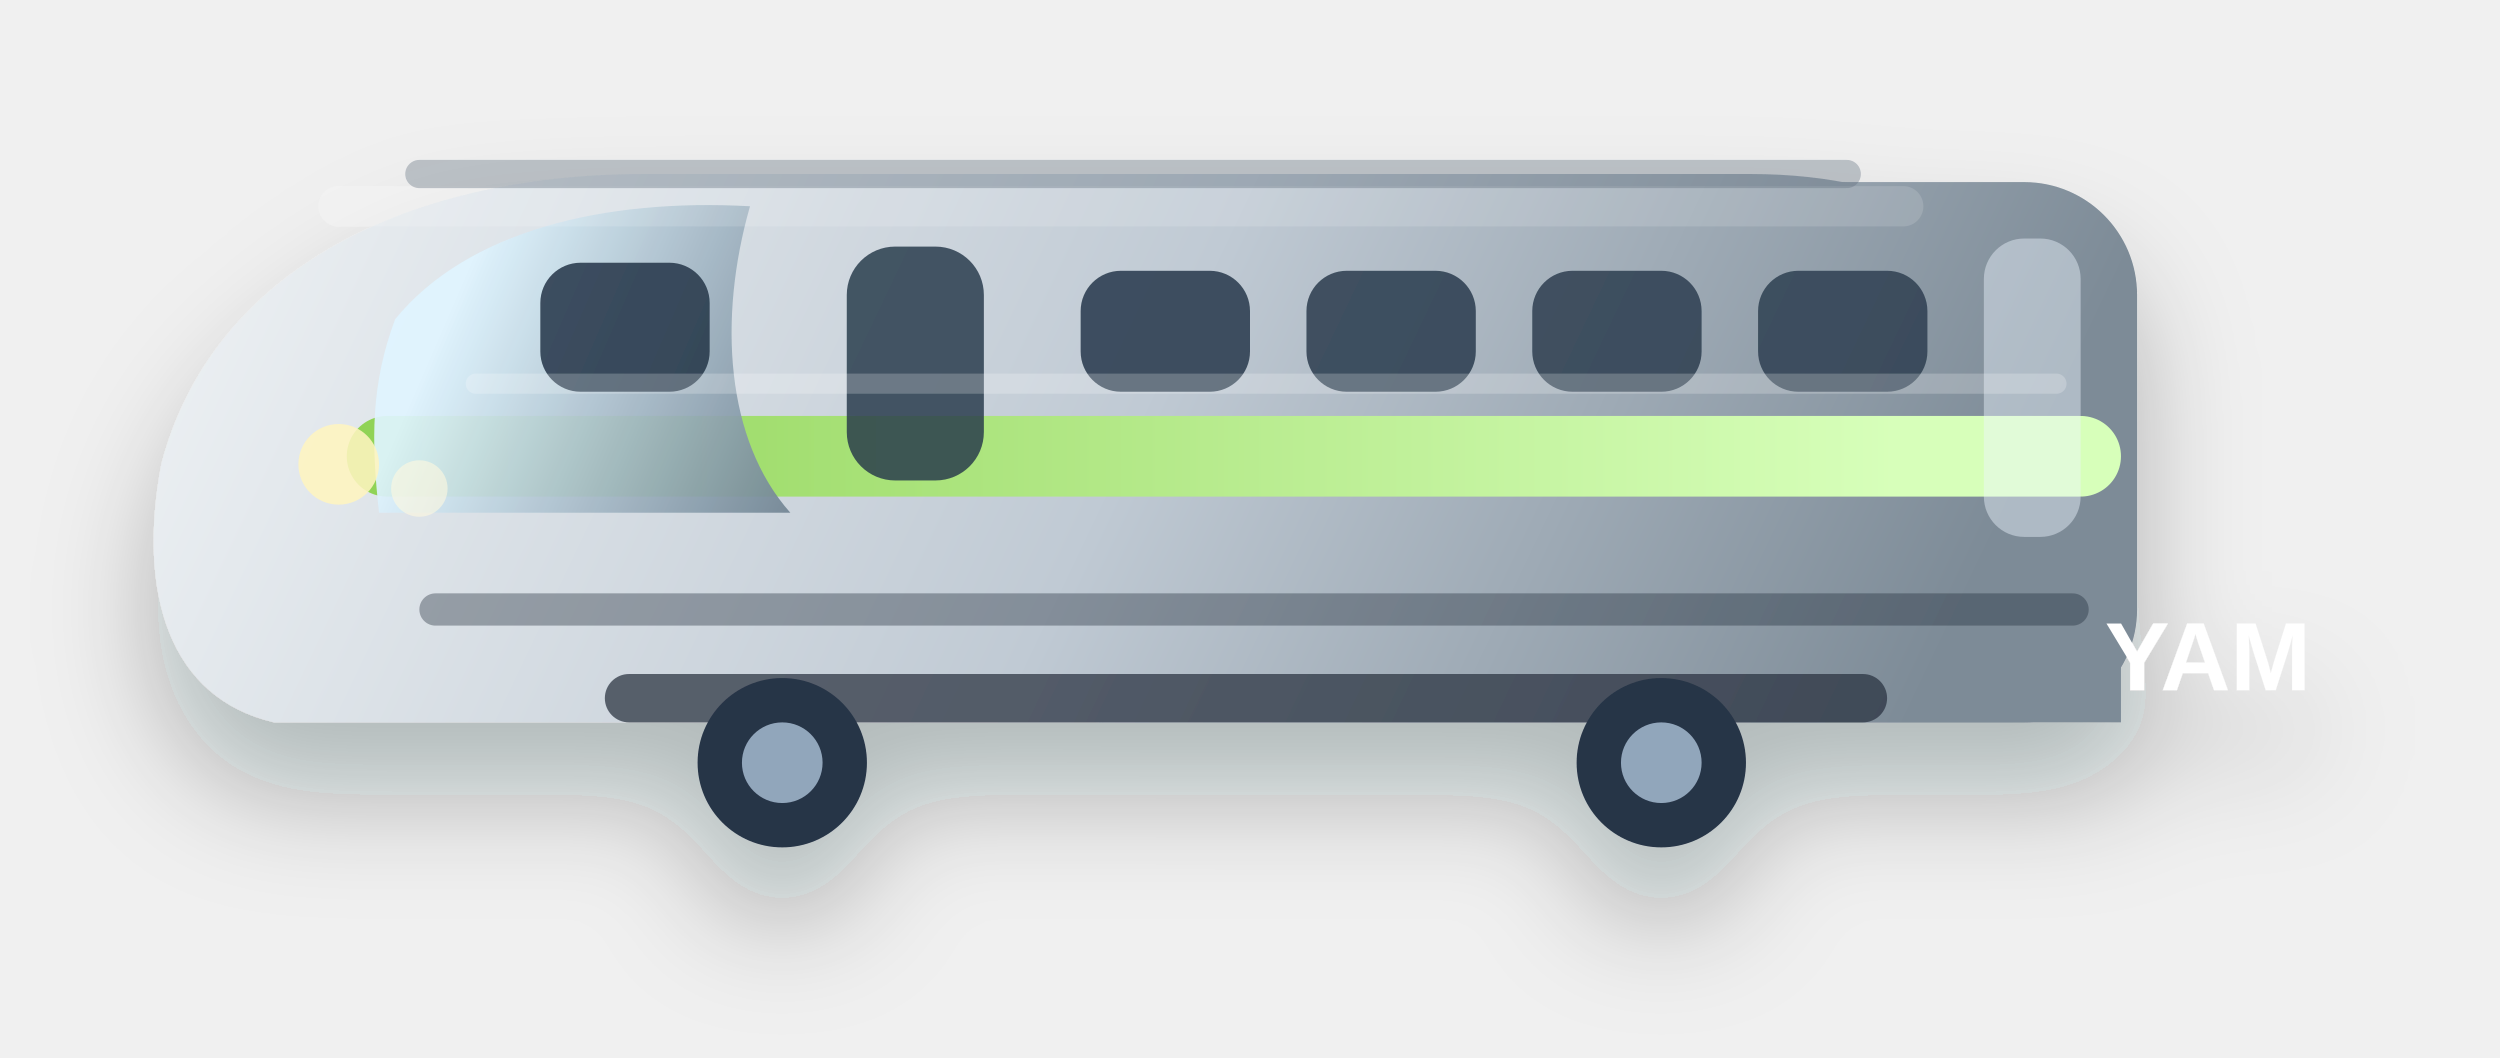
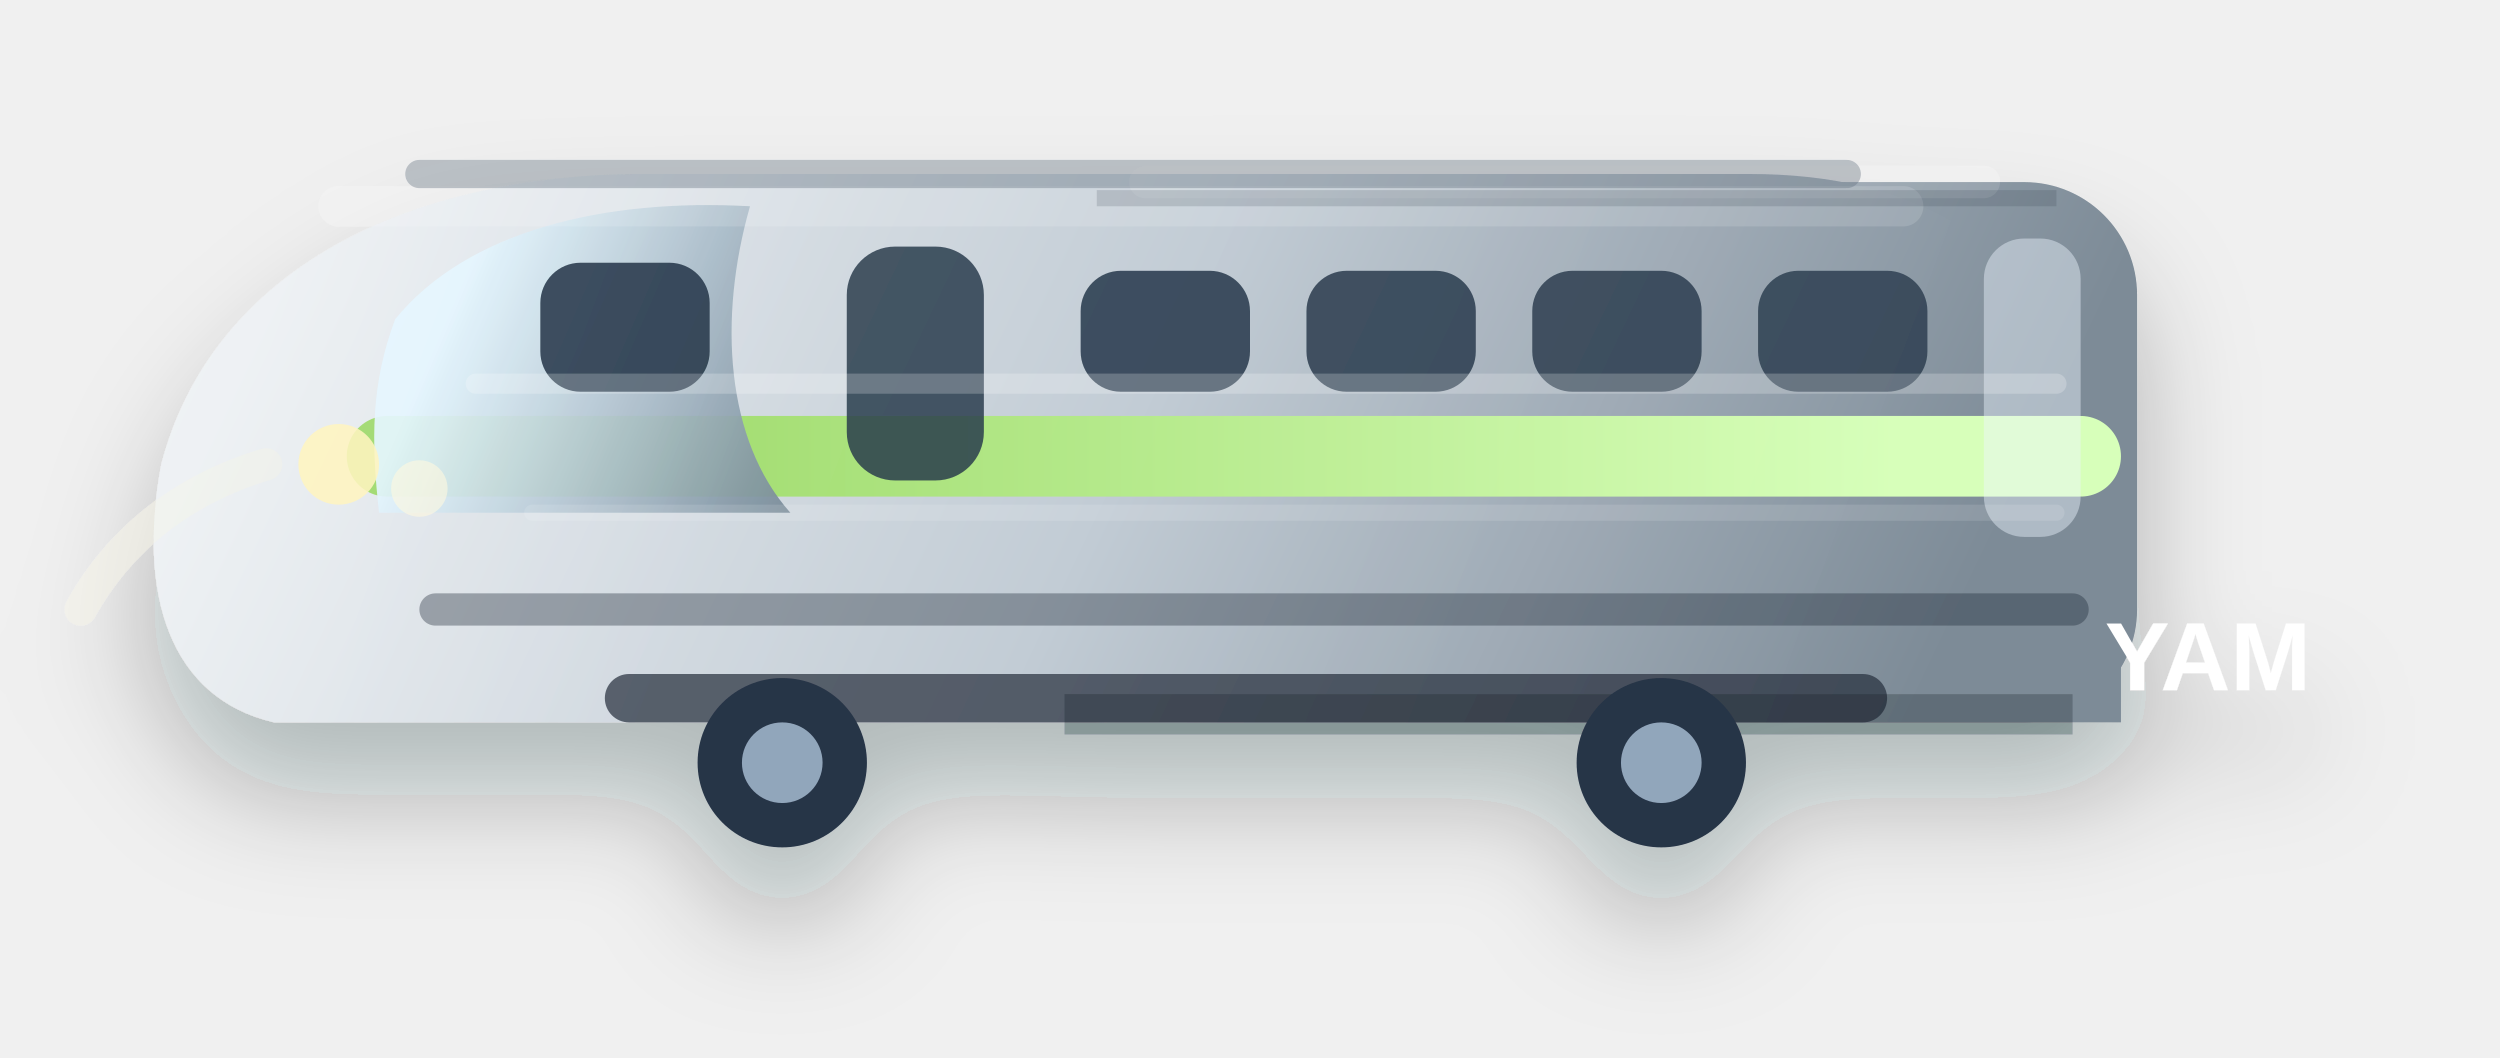
<svg xmlns="http://www.w3.org/2000/svg" width="520" height="220" viewBox="0 0 620 260" fill="none">
  <defs>
    <linearGradient id="yamanote-shell" x1="70" y1="30" x2="456" y2="214" gradientUnits="userSpaceOnUse">
      <stop stop-color="#ebeff2" />
      <stop offset="0.52" stop-color="#c0cad4" />
      <stop offset="1" stop-color="#7d8b97" />
    </linearGradient>
    <linearGradient id="yamanote-stripe" x1="86" y1="120" x2="470" y2="120" gradientUnits="userSpaceOnUse">
      <stop stop-color="#8fd255" />
      <stop offset="1" stop-color="#d7ffba" />
    </linearGradient>
    <linearGradient id="yamanote-glass" x1="120" y1="56" x2="272" y2="122" gradientUnits="userSpaceOnUse">
      <stop stop-color="#dff4ff" />
      <stop offset="1" stop-color="#253749" />
    </linearGradient>
+     <linearGradient id="yamanote-metal" x1="82" y1="44" x2="478" y2="190" gradientUnits="userSpaceOnUse">
+       <stop stop-color="#ffffff" stop-opacity="0.54" />
+       <stop offset="0.28" stop-color="#ffffff" stop-opacity="0.1" />
+       <stop offset="1" stop-color="#ffffff" stop-opacity="0" />
+     </linearGradient>
    <filter id="yamanote-shadow" x="0" y="0" width="620" height="260" filterUnits="userSpaceOnUse">
      <feDropShadow dx="0" dy="18" stdDeviation="14" flood-color="#091523" flood-opacity="0.26" />
    </filter>
  </defs>
  <g filter="url(#yamanote-shadow)">
    <path d="M68 178C42 172 34 146 40 114C52 68 98 42 160 42H434C474 42 500 58 514 86L526 114V178H68Z" fill="url(#yamanote-shell)" />
    <rect x="246" y="44" width="284" height="134" rx="28" fill="url(#yamanote-shell)" />
    <path d="M96 112H516" stroke="url(#yamanote-stripe)" stroke-width="20" stroke-linecap="round" />
    <path d="M98 78C116 56 150 48 186 50C178 78 180 108 196 126H94C92 108 92 94 98 78Z" fill="url(#yamanote-glass)" opacity="0.92" />
+     <path d="M68 178C42 172 34 146 40 114C52 68 98 42 160 42H434C474 42 500 58 514 86L526 114V178H68Z" fill="url(#yamanote-metal)" opacity="0.44" />
    <rect x="134" y="64" width="42" height="32" rx="10" fill="#253749" opacity="0.86" />
    <rect x="210" y="60" width="34" height="58" rx="12" fill="#253749" opacity="0.82" />
    <rect x="268" y="66" width="42" height="30" rx="10" fill="#253749" opacity="0.84" />
    <rect x="324" y="66" width="42" height="30" rx="10" fill="#253749" opacity="0.82" />
    <rect x="380" y="66" width="42" height="30" rx="10" fill="#253749" opacity="0.8" />
    <rect x="436" y="66" width="42" height="30" rx="10" fill="#253749" opacity="0.78" />
    <rect x="492" y="58" width="24" height="74" rx="10" fill="#edf5ff" opacity="0.44" />
    <path d="M84 50H472" stroke="#ffffff" stroke-width="10" stroke-linecap="round" opacity="0.14" />
    <path d="M118 94H510" stroke="#ffffff" stroke-width="5" stroke-linecap="round" opacity="0.22" />
    <path d="M108 150H514" stroke="#1a2432" stroke-width="8" stroke-linecap="round" opacity="0.36" />
+     <path d="M132 126H510" stroke="#ffffff" stroke-width="4" stroke-linecap="round" opacity="0.12" />
    <rect x="150" y="166" width="318" height="12" rx="6" fill="#28313f" opacity="0.72" />
+     <rect x="280" y="40" width="216" height="8" rx="4" fill="#ffffff" opacity="0.12" />
+     <path d="M272 48H510" stroke="#202b38" stroke-width="4" opacity="0.16" />
+     <path d="M264 176H514" stroke="#10161e" stroke-width="10" opacity="0.26" />
    <circle cx="194" cy="188" r="21" fill="#273447" />
    <circle cx="194" cy="188" r="10" fill="#91a6bb" />
    <circle cx="412" cy="188" r="21" fill="#273447" />
    <circle cx="412" cy="188" r="10" fill="#91a6bb" />
    <circle cx="84" cy="114" r="10" fill="#fff4bf" opacity="0.86" />
    <circle cx="104" cy="120" r="7" fill="#fff9df" opacity="0.6" />
+     <path d="M66 114C46 120 30 132 20 150" stroke="#fff8d6" stroke-width="8" stroke-linecap="round" opacity="0.18" />
    <path d="M104 42H458" stroke="#5d6b7b" stroke-width="7" stroke-linecap="round" opacity="0.36" />
    <text x="522" y="170" fill="#ffffff" font-size="24" font-weight="700" font-family="Segoe UI, Arial, sans-serif">YAM</text>
  </g>
</svg>
